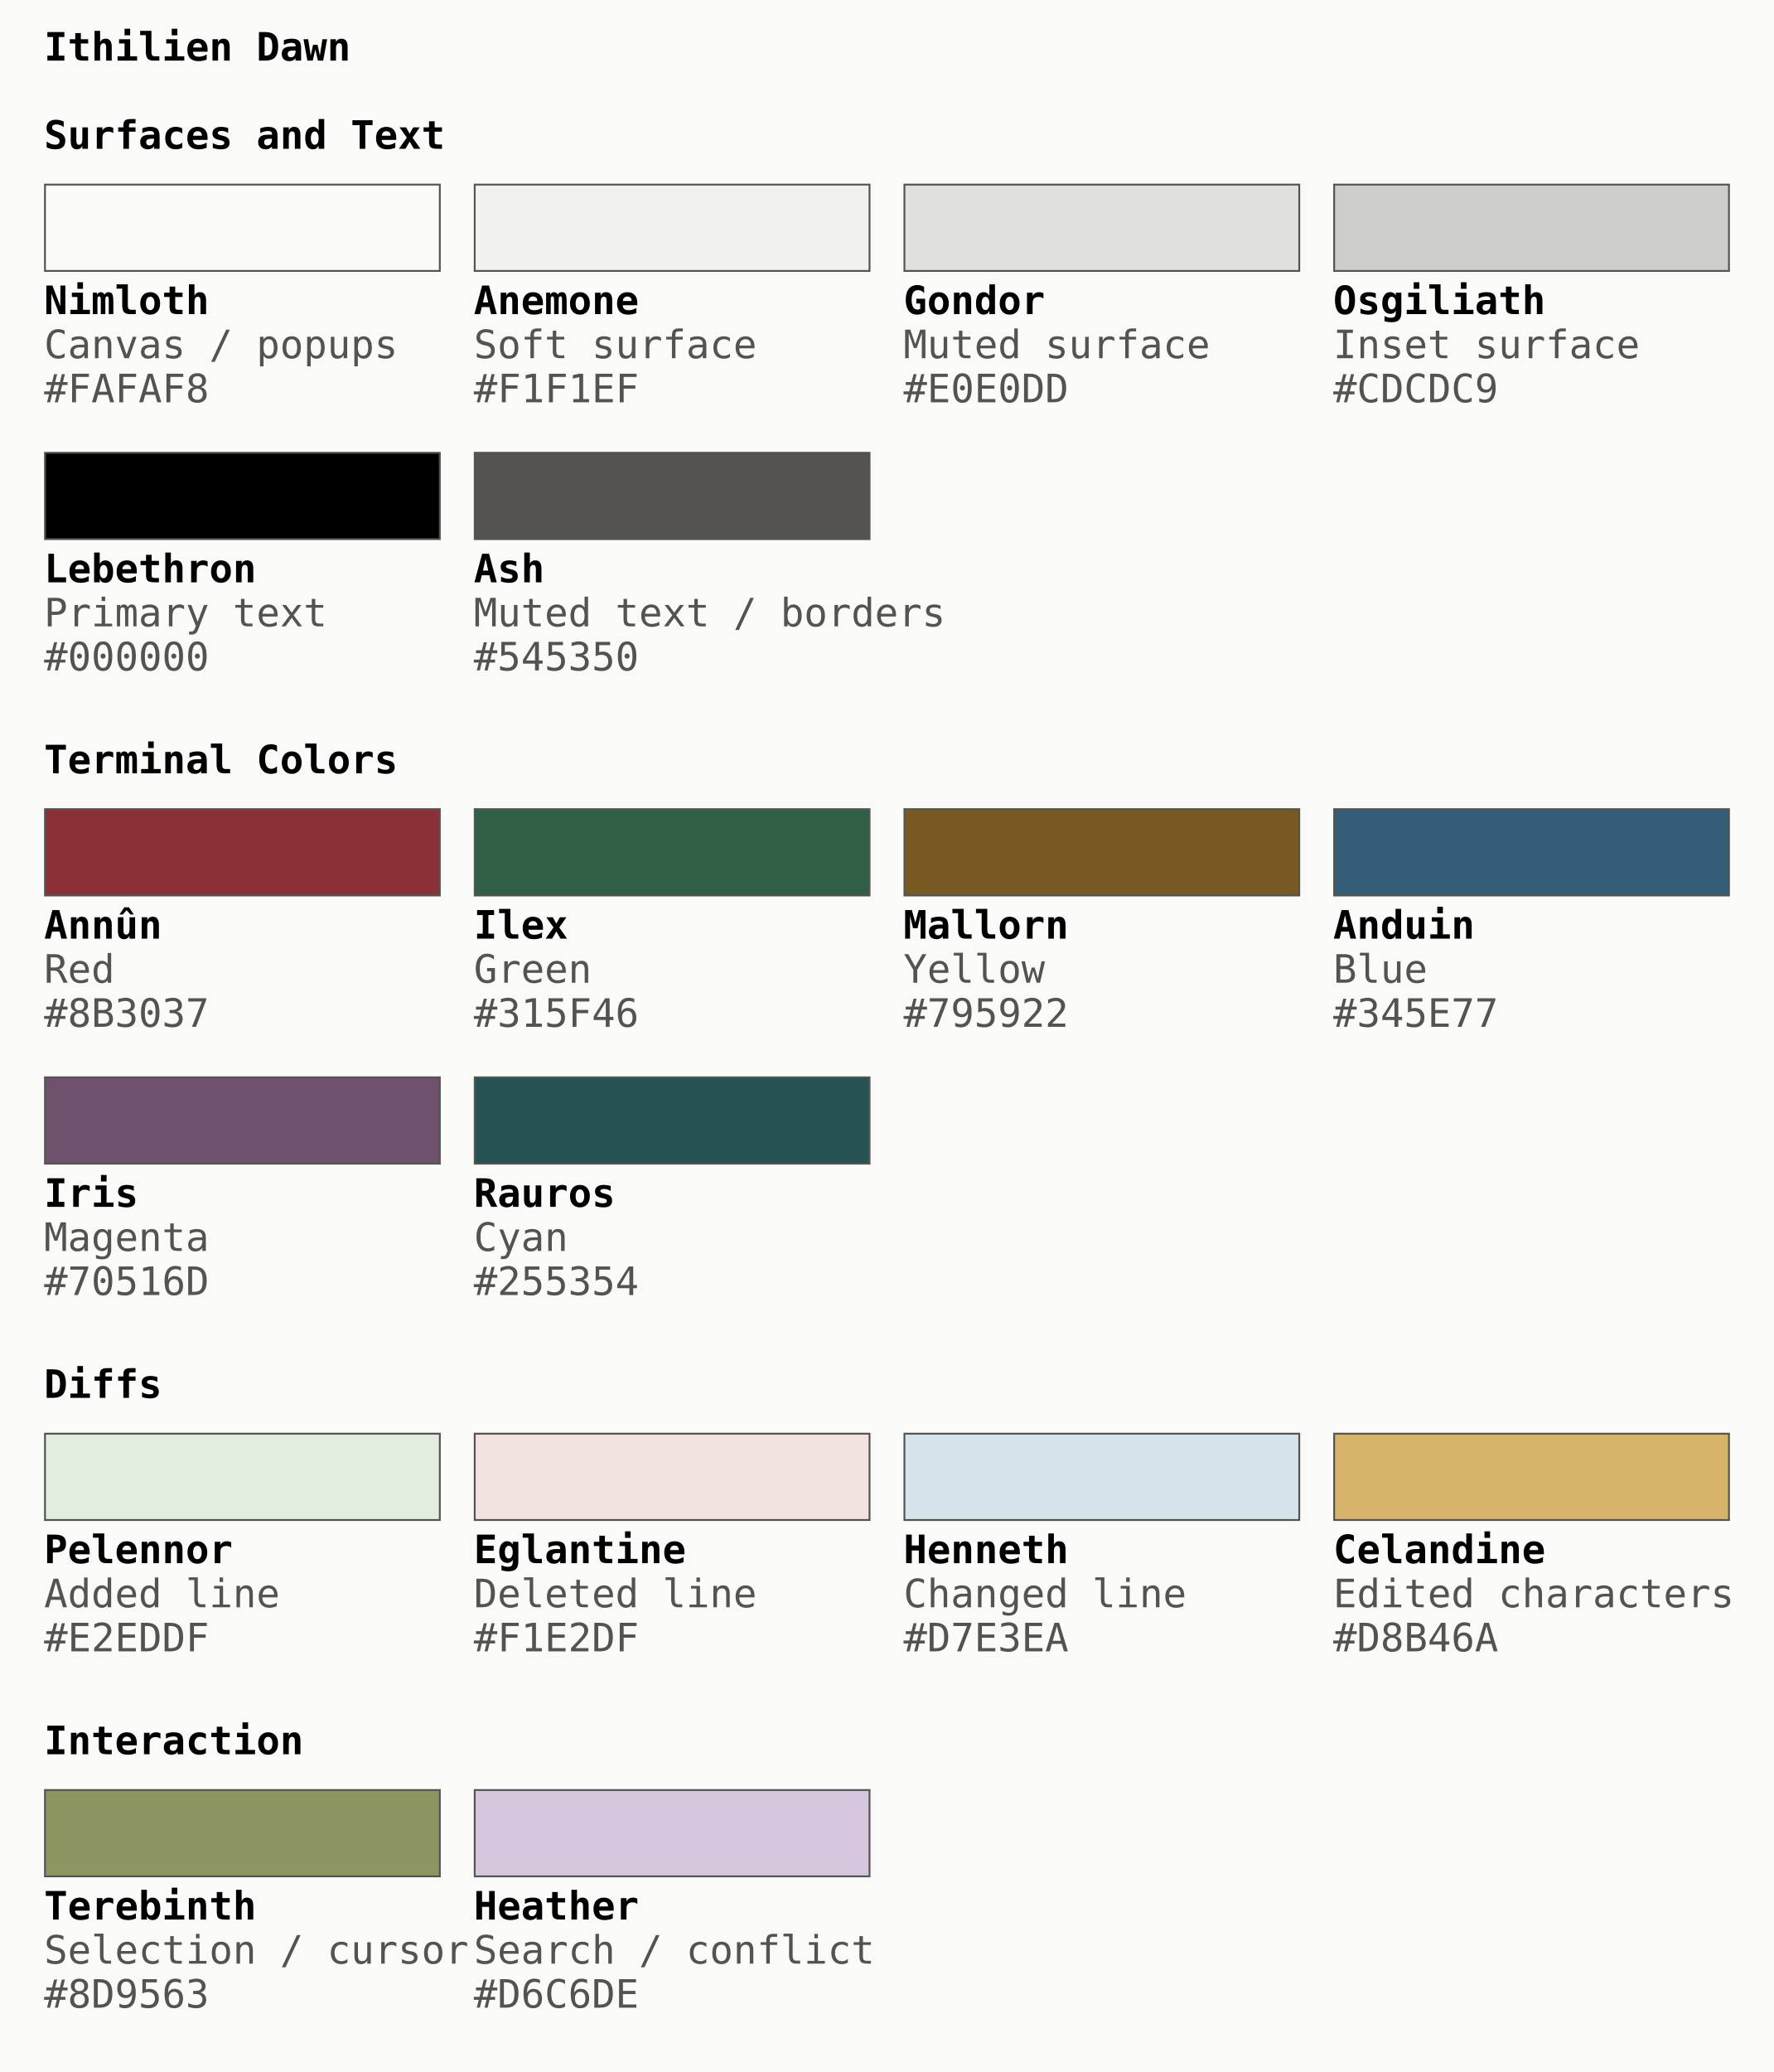
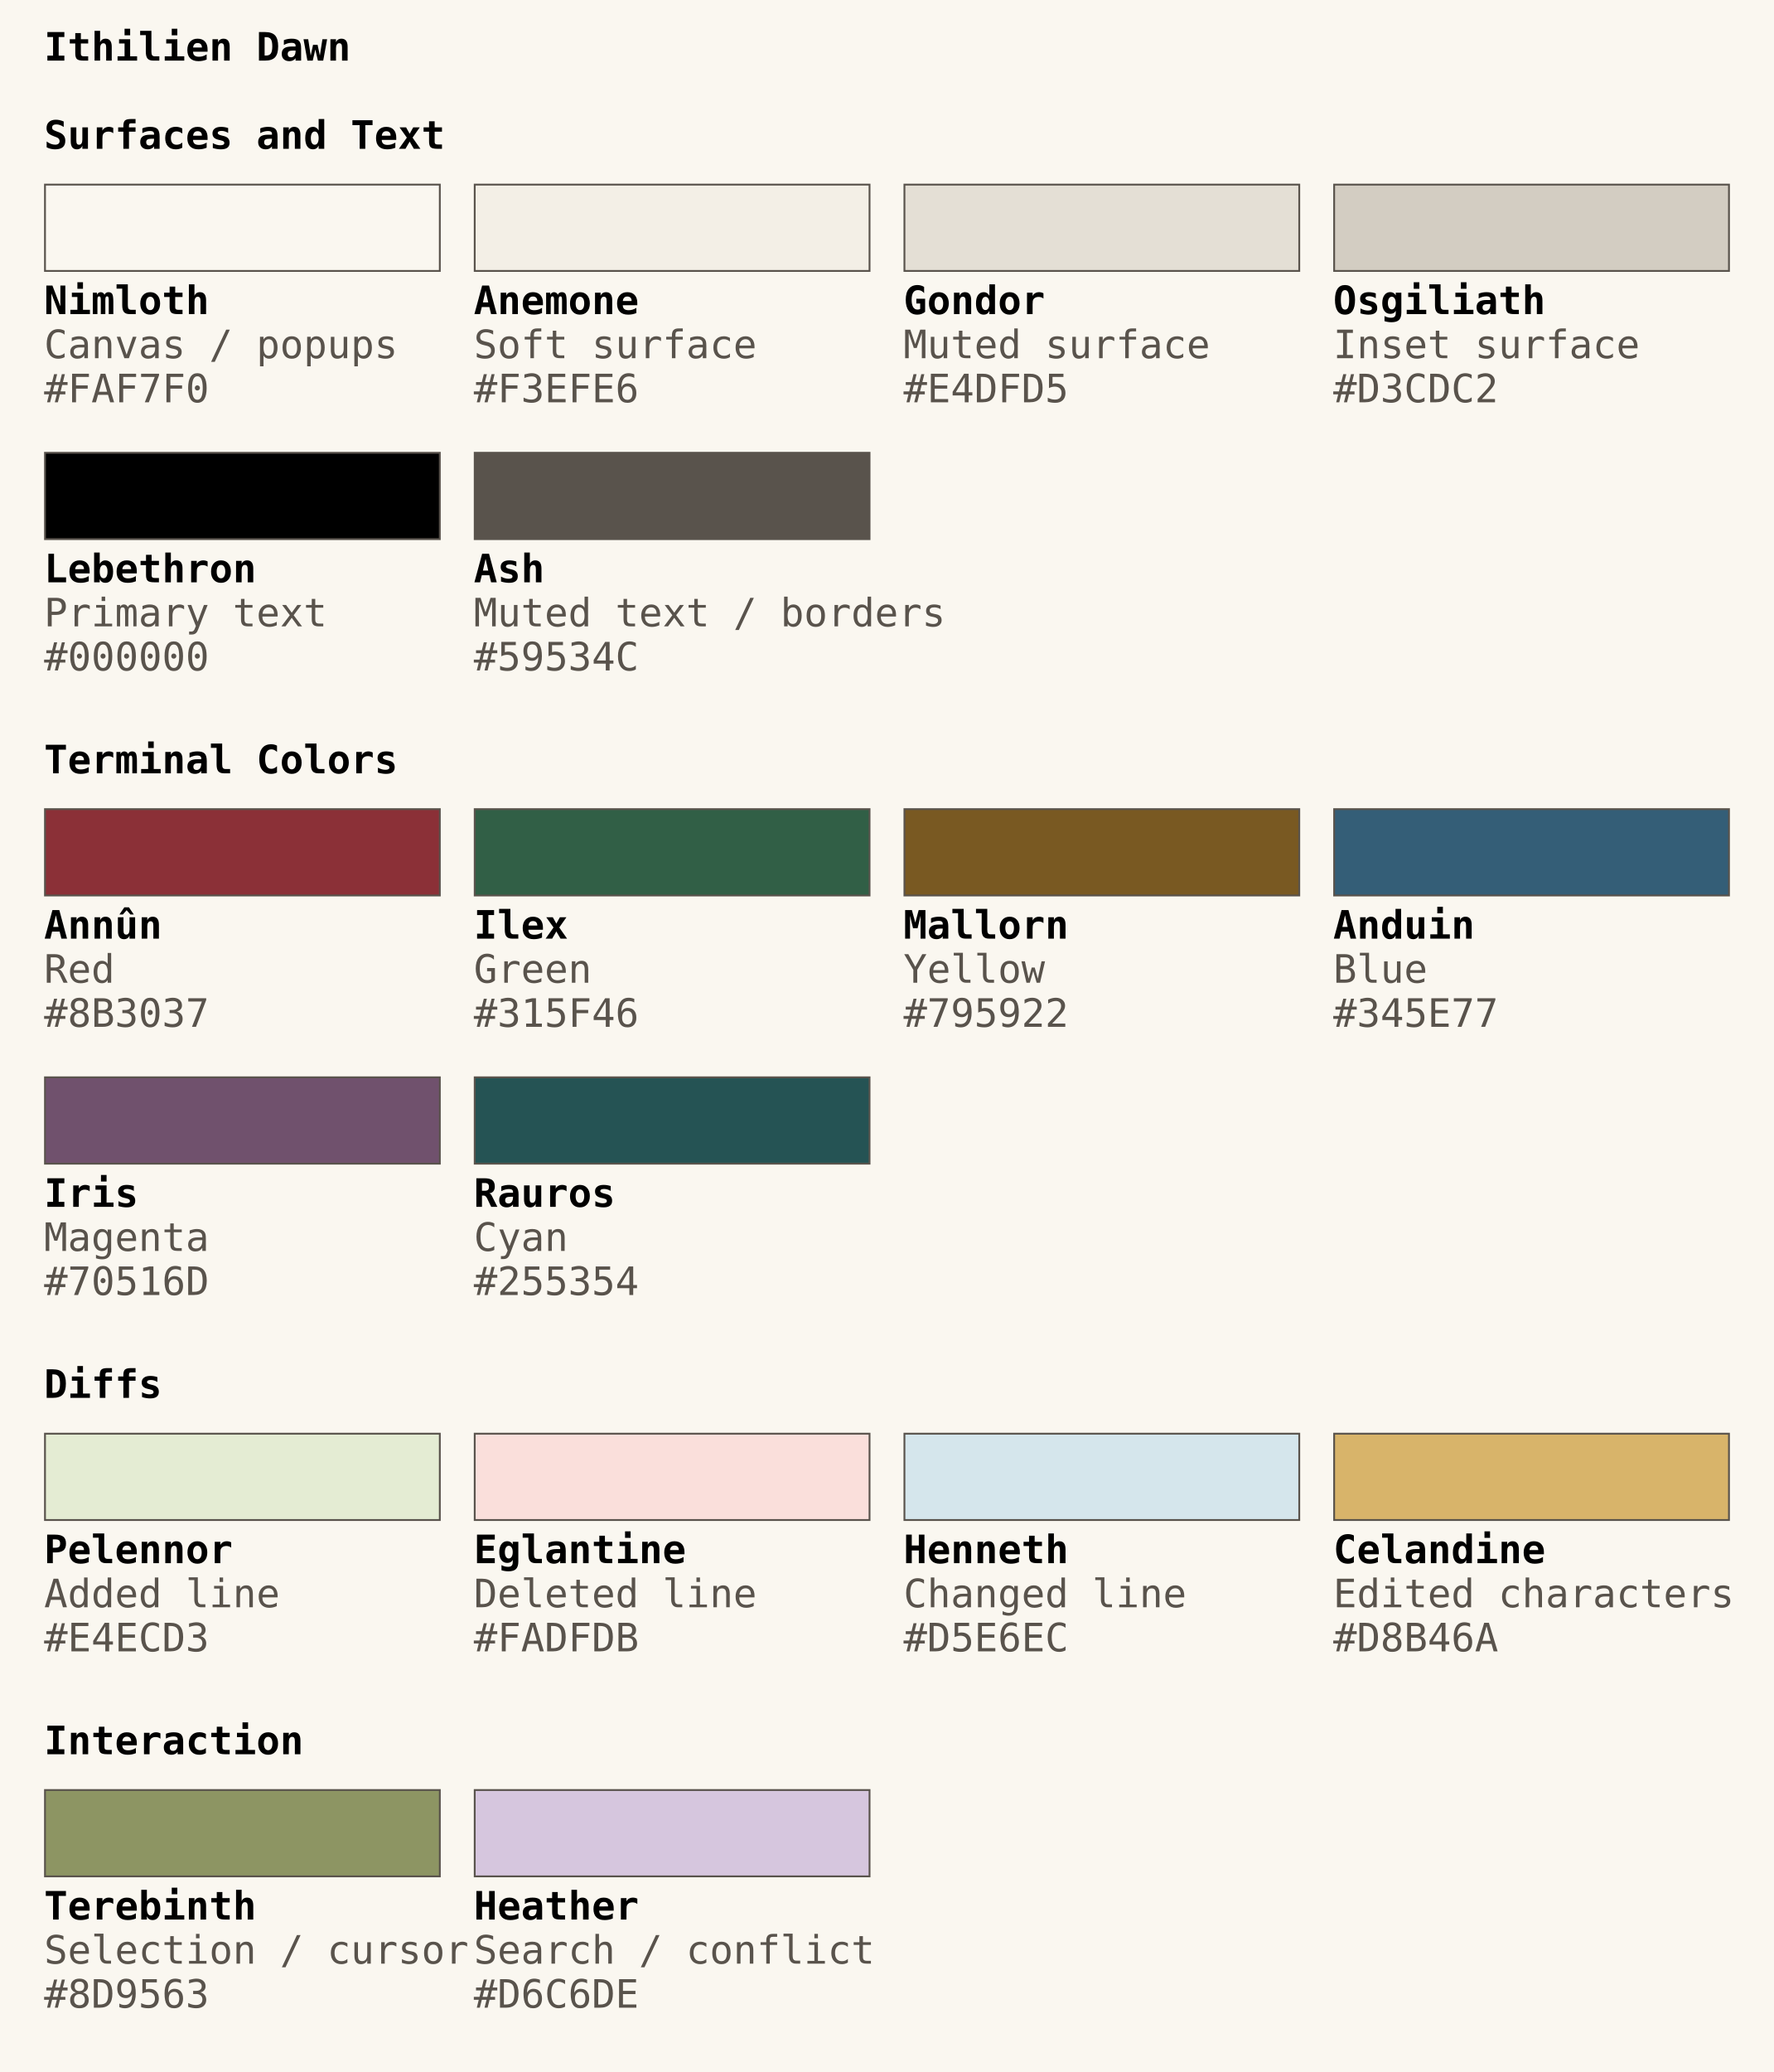
<svg xmlns="http://www.w3.org/2000/svg" xml:space="preserve" width="966" height="1128" viewBox="0 0 966 1128">
  <style>text{font-family:"Berkeley Mono Medium",monospace;font-size:16pt}</style>
-   <rect x="0" y="0" width="966" height="1128" fill="#FAFAF8" />
+   <rect x="0" y="0" width="966" height="1128" fill="#FAF7F0" />
  <text x="24" y="33" fill="#000000" font-weight="700">Ithilien Dawn</text>
  <text x="24" y="81" fill="#000000" font-weight="700">Surfaces and Text</text>
-   <rect x="24" y="100" width="216" height="48" fill="#545350" />
-   <rect x="25" y="101" width="214" height="46" fill="#FAFAF8" />
+   <rect x="24" y="100" width="216" height="48" fill="#59534C" />
+   <rect x="25" y="101" width="214" height="46" fill="#FAF7F0" />
  <text x="24" y="171" fill="#000000" font-weight="700">Nimloth</text>
-   <text x="24" y="195" fill="#545350">Canvas / popups</text>
-   <text x="24" y="219" fill="#545350">#FAFAF8</text>
-   <rect x="258" y="100" width="216" height="48" fill="#545350" />
-   <rect x="259" y="101" width="214" height="46" fill="#F1F1EF" />
+   <text x="24" y="195" fill="#59534C">Canvas / popups</text>
+   <text x="24" y="219" fill="#59534C">#FAF7F0</text>
+   <rect x="258" y="100" width="216" height="48" fill="#59534C" />
+   <rect x="259" y="101" width="214" height="46" fill="#F3EFE6" />
  <text x="258" y="171" fill="#000000" font-weight="700">Anemone</text>
-   <text x="258" y="195" fill="#545350">Soft surface</text>
-   <text x="258" y="219" fill="#545350">#F1F1EF</text>
-   <rect x="492" y="100" width="216" height="48" fill="#545350" />
-   <rect x="493" y="101" width="214" height="46" fill="#E0E0DD" />
+   <text x="258" y="195" fill="#59534C">Soft surface</text>
+   <text x="258" y="219" fill="#59534C">#F3EFE6</text>
+   <rect x="492" y="100" width="216" height="48" fill="#59534C" />
+   <rect x="493" y="101" width="214" height="46" fill="#E4DFD5" />
  <text x="492" y="171" fill="#000000" font-weight="700">Gondor</text>
-   <text x="492" y="195" fill="#545350">Muted surface</text>
-   <text x="492" y="219" fill="#545350">#E0E0DD</text>
-   <rect x="726" y="100" width="216" height="48" fill="#545350" />
-   <rect x="727" y="101" width="214" height="46" fill="#CDCDC9" />
+   <text x="492" y="195" fill="#59534C">Muted surface</text>
+   <text x="492" y="219" fill="#59534C">#E4DFD5</text>
+   <rect x="726" y="100" width="216" height="48" fill="#59534C" />
+   <rect x="727" y="101" width="214" height="46" fill="#D3CDC2" />
  <text x="726" y="171" fill="#000000" font-weight="700">Osgiliath</text>
-   <text x="726" y="195" fill="#545350">Inset surface</text>
-   <text x="726" y="219" fill="#545350">#CDCDC9</text>
-   <rect x="24" y="246" width="216" height="48" fill="#545350" />
+   <text x="726" y="195" fill="#59534C">Inset surface</text>
+   <text x="726" y="219" fill="#59534C">#D3CDC2</text>
+   <rect x="24" y="246" width="216" height="48" fill="#59534C" />
  <rect x="25" y="247" width="214" height="46" fill="#000000" />
  <text x="24" y="317" fill="#000000" font-weight="700">Lebethron</text>
-   <text x="24" y="341" fill="#545350">Primary text</text>
-   <text x="24" y="365" fill="#545350">#000000</text>
-   <rect x="258" y="246" width="216" height="48" fill="#545350" />
-   <rect x="259" y="247" width="214" height="46" fill="#545350" />
+   <text x="24" y="341" fill="#59534C">Primary text</text>
+   <text x="24" y="365" fill="#59534C">#000000</text>
+   <rect x="258" y="246" width="216" height="48" fill="#59534C" />
+   <rect x="259" y="247" width="214" height="46" fill="#59534C" />
  <text x="258" y="317" fill="#000000" font-weight="700">Ash</text>
-   <text x="258" y="341" fill="#545350">Muted text / borders</text>
-   <text x="258" y="365" fill="#545350">#545350</text>
+   <text x="258" y="341" fill="#59534C">Muted text / borders</text>
+   <text x="258" y="365" fill="#59534C">#59534C</text>
  <text x="24" y="421" fill="#000000" font-weight="700">Terminal Colors</text>
-   <rect x="24" y="440" width="216" height="48" fill="#545350" />
+   <rect x="24" y="440" width="216" height="48" fill="#59534C" />
  <rect x="25" y="441" width="214" height="46" fill="#8B3037" />
  <text x="24" y="511" fill="#000000" font-weight="700">Annûn</text>
-   <text x="24" y="535" fill="#545350">Red</text>
-   <text x="24" y="559" fill="#545350">#8B3037</text>
-   <rect x="258" y="440" width="216" height="48" fill="#545350" />
+   <text x="24" y="535" fill="#59534C">Red</text>
+   <text x="24" y="559" fill="#59534C">#8B3037</text>
+   <rect x="258" y="440" width="216" height="48" fill="#59534C" />
  <rect x="259" y="441" width="214" height="46" fill="#315F46" />
  <text x="258" y="511" fill="#000000" font-weight="700">Ilex</text>
-   <text x="258" y="535" fill="#545350">Green</text>
-   <text x="258" y="559" fill="#545350">#315F46</text>
-   <rect x="492" y="440" width="216" height="48" fill="#545350" />
+   <text x="258" y="535" fill="#59534C">Green</text>
+   <text x="258" y="559" fill="#59534C">#315F46</text>
+   <rect x="492" y="440" width="216" height="48" fill="#59534C" />
  <rect x="493" y="441" width="214" height="46" fill="#795922" />
  <text x="492" y="511" fill="#000000" font-weight="700">Mallorn</text>
-   <text x="492" y="535" fill="#545350">Yellow</text>
-   <text x="492" y="559" fill="#545350">#795922</text>
-   <rect x="726" y="440" width="216" height="48" fill="#545350" />
+   <text x="492" y="535" fill="#59534C">Yellow</text>
+   <text x="492" y="559" fill="#59534C">#795922</text>
+   <rect x="726" y="440" width="216" height="48" fill="#59534C" />
  <rect x="727" y="441" width="214" height="46" fill="#345E77" />
  <text x="726" y="511" fill="#000000" font-weight="700">Anduin</text>
-   <text x="726" y="535" fill="#545350">Blue</text>
-   <text x="726" y="559" fill="#545350">#345E77</text>
-   <rect x="24" y="586" width="216" height="48" fill="#545350" />
+   <text x="726" y="535" fill="#59534C">Blue</text>
+   <text x="726" y="559" fill="#59534C">#345E77</text>
+   <rect x="24" y="586" width="216" height="48" fill="#59534C" />
  <rect x="25" y="587" width="214" height="46" fill="#70516D" />
  <text x="24" y="657" fill="#000000" font-weight="700">Iris</text>
-   <text x="24" y="681" fill="#545350">Magenta</text>
-   <text x="24" y="705" fill="#545350">#70516D</text>
-   <rect x="258" y="586" width="216" height="48" fill="#545350" />
+   <text x="24" y="681" fill="#59534C">Magenta</text>
+   <text x="24" y="705" fill="#59534C">#70516D</text>
+   <rect x="258" y="586" width="216" height="48" fill="#59534C" />
  <rect x="259" y="587" width="214" height="46" fill="#255354" />
  <text x="258" y="657" fill="#000000" font-weight="700">Rauros</text>
-   <text x="258" y="681" fill="#545350">Cyan</text>
-   <text x="258" y="705" fill="#545350">#255354</text>
+   <text x="258" y="681" fill="#59534C">Cyan</text>
+   <text x="258" y="705" fill="#59534C">#255354</text>
  <text x="24" y="761" fill="#000000" font-weight="700">Diffs</text>
-   <rect x="24" y="780" width="216" height="48" fill="#545350" />
-   <rect x="25" y="781" width="214" height="46" fill="#E2EDDF" />
+   <rect x="24" y="780" width="216" height="48" fill="#59534C" />
+   <rect x="25" y="781" width="214" height="46" fill="#E4ECD3" />
  <text x="24" y="851" fill="#000000" font-weight="700">Pelennor</text>
-   <text x="24" y="875" fill="#545350">Added line</text>
-   <text x="24" y="899" fill="#545350">#E2EDDF</text>
-   <rect x="258" y="780" width="216" height="48" fill="#545350" />
-   <rect x="259" y="781" width="214" height="46" fill="#F1E2DF" />
+   <text x="24" y="875" fill="#59534C">Added line</text>
+   <text x="24" y="899" fill="#59534C">#E4ECD3</text>
+   <rect x="258" y="780" width="216" height="48" fill="#59534C" />
+   <rect x="259" y="781" width="214" height="46" fill="#FADFDB" />
  <text x="258" y="851" fill="#000000" font-weight="700">Eglantine</text>
-   <text x="258" y="875" fill="#545350">Deleted line</text>
-   <text x="258" y="899" fill="#545350">#F1E2DF</text>
-   <rect x="492" y="780" width="216" height="48" fill="#545350" />
-   <rect x="493" y="781" width="214" height="46" fill="#D7E3EA" />
+   <text x="258" y="875" fill="#59534C">Deleted line</text>
+   <text x="258" y="899" fill="#59534C">#FADFDB</text>
+   <rect x="492" y="780" width="216" height="48" fill="#59534C" />
+   <rect x="493" y="781" width="214" height="46" fill="#D5E6EC" />
  <text x="492" y="851" fill="#000000" font-weight="700">Henneth</text>
-   <text x="492" y="875" fill="#545350">Changed line</text>
-   <text x="492" y="899" fill="#545350">#D7E3EA</text>
-   <rect x="726" y="780" width="216" height="48" fill="#545350" />
+   <text x="492" y="875" fill="#59534C">Changed line</text>
+   <text x="492" y="899" fill="#59534C">#D5E6EC</text>
+   <rect x="726" y="780" width="216" height="48" fill="#59534C" />
  <rect x="727" y="781" width="214" height="46" fill="#D8B46A" />
  <text x="726" y="851" fill="#000000" font-weight="700">Celandine</text>
-   <text x="726" y="875" fill="#545350">Edited characters</text>
-   <text x="726" y="899" fill="#545350">#D8B46A</text>
+   <text x="726" y="875" fill="#59534C">Edited characters</text>
+   <text x="726" y="899" fill="#59534C">#D8B46A</text>
  <text x="24" y="955" fill="#000000" font-weight="700">Interaction</text>
-   <rect x="24" y="974" width="216" height="48" fill="#545350" />
+   <rect x="24" y="974" width="216" height="48" fill="#59534C" />
  <rect x="25" y="975" width="214" height="46" fill="#8D9563" />
  <text x="24" y="1045" fill="#000000" font-weight="700">Terebinth</text>
-   <text x="24" y="1069" fill="#545350">Selection / cursor</text>
-   <text x="24" y="1093" fill="#545350">#8D9563</text>
-   <rect x="258" y="974" width="216" height="48" fill="#545350" />
+   <text x="24" y="1069" fill="#59534C">Selection / cursor</text>
+   <text x="24" y="1093" fill="#59534C">#8D9563</text>
+   <rect x="258" y="974" width="216" height="48" fill="#59534C" />
  <rect x="259" y="975" width="214" height="46" fill="#D6C6DE" />
  <text x="258" y="1045" fill="#000000" font-weight="700">Heather</text>
-   <text x="258" y="1069" fill="#545350">Search / conflict</text>
-   <text x="258" y="1093" fill="#545350">#D6C6DE</text>
+   <text x="258" y="1069" fill="#59534C">Search / conflict</text>
+   <text x="258" y="1093" fill="#59534C">#D6C6DE</text>
</svg>
